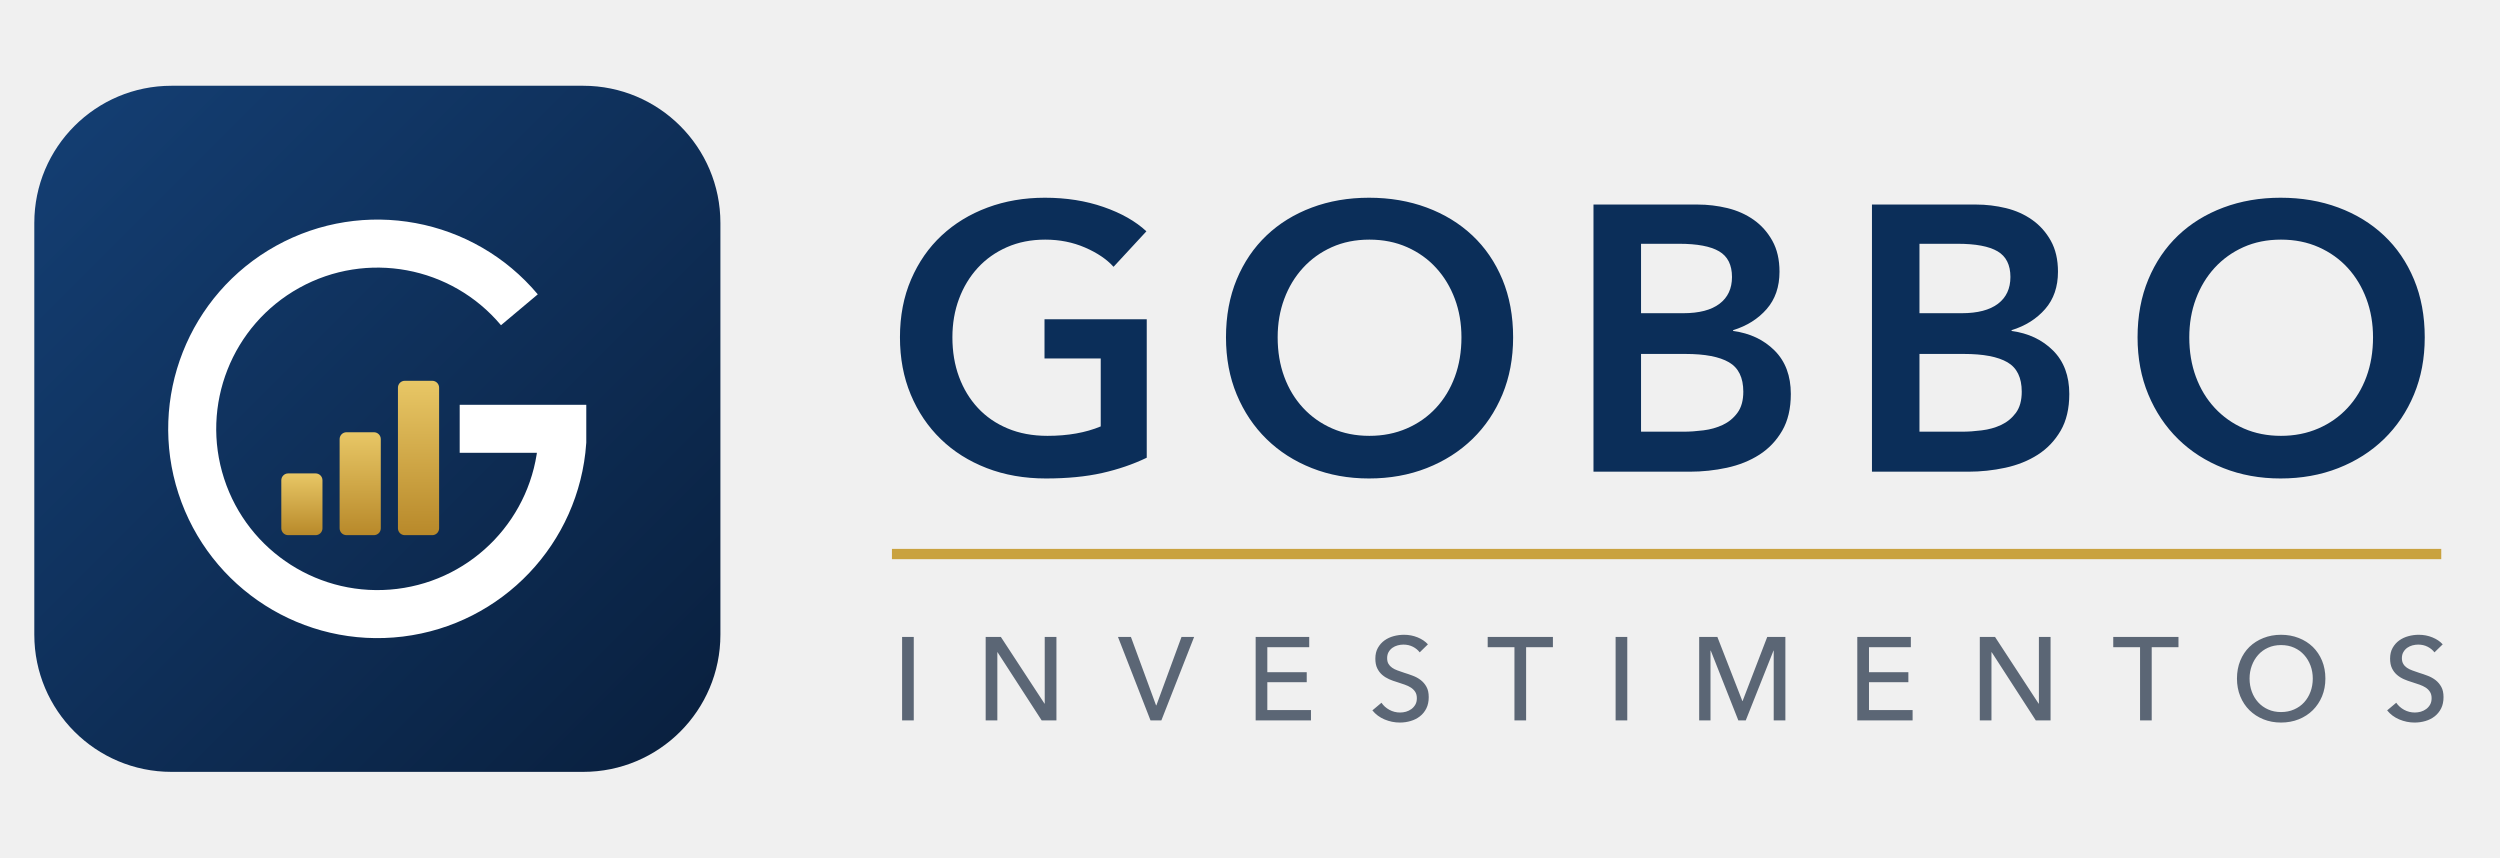
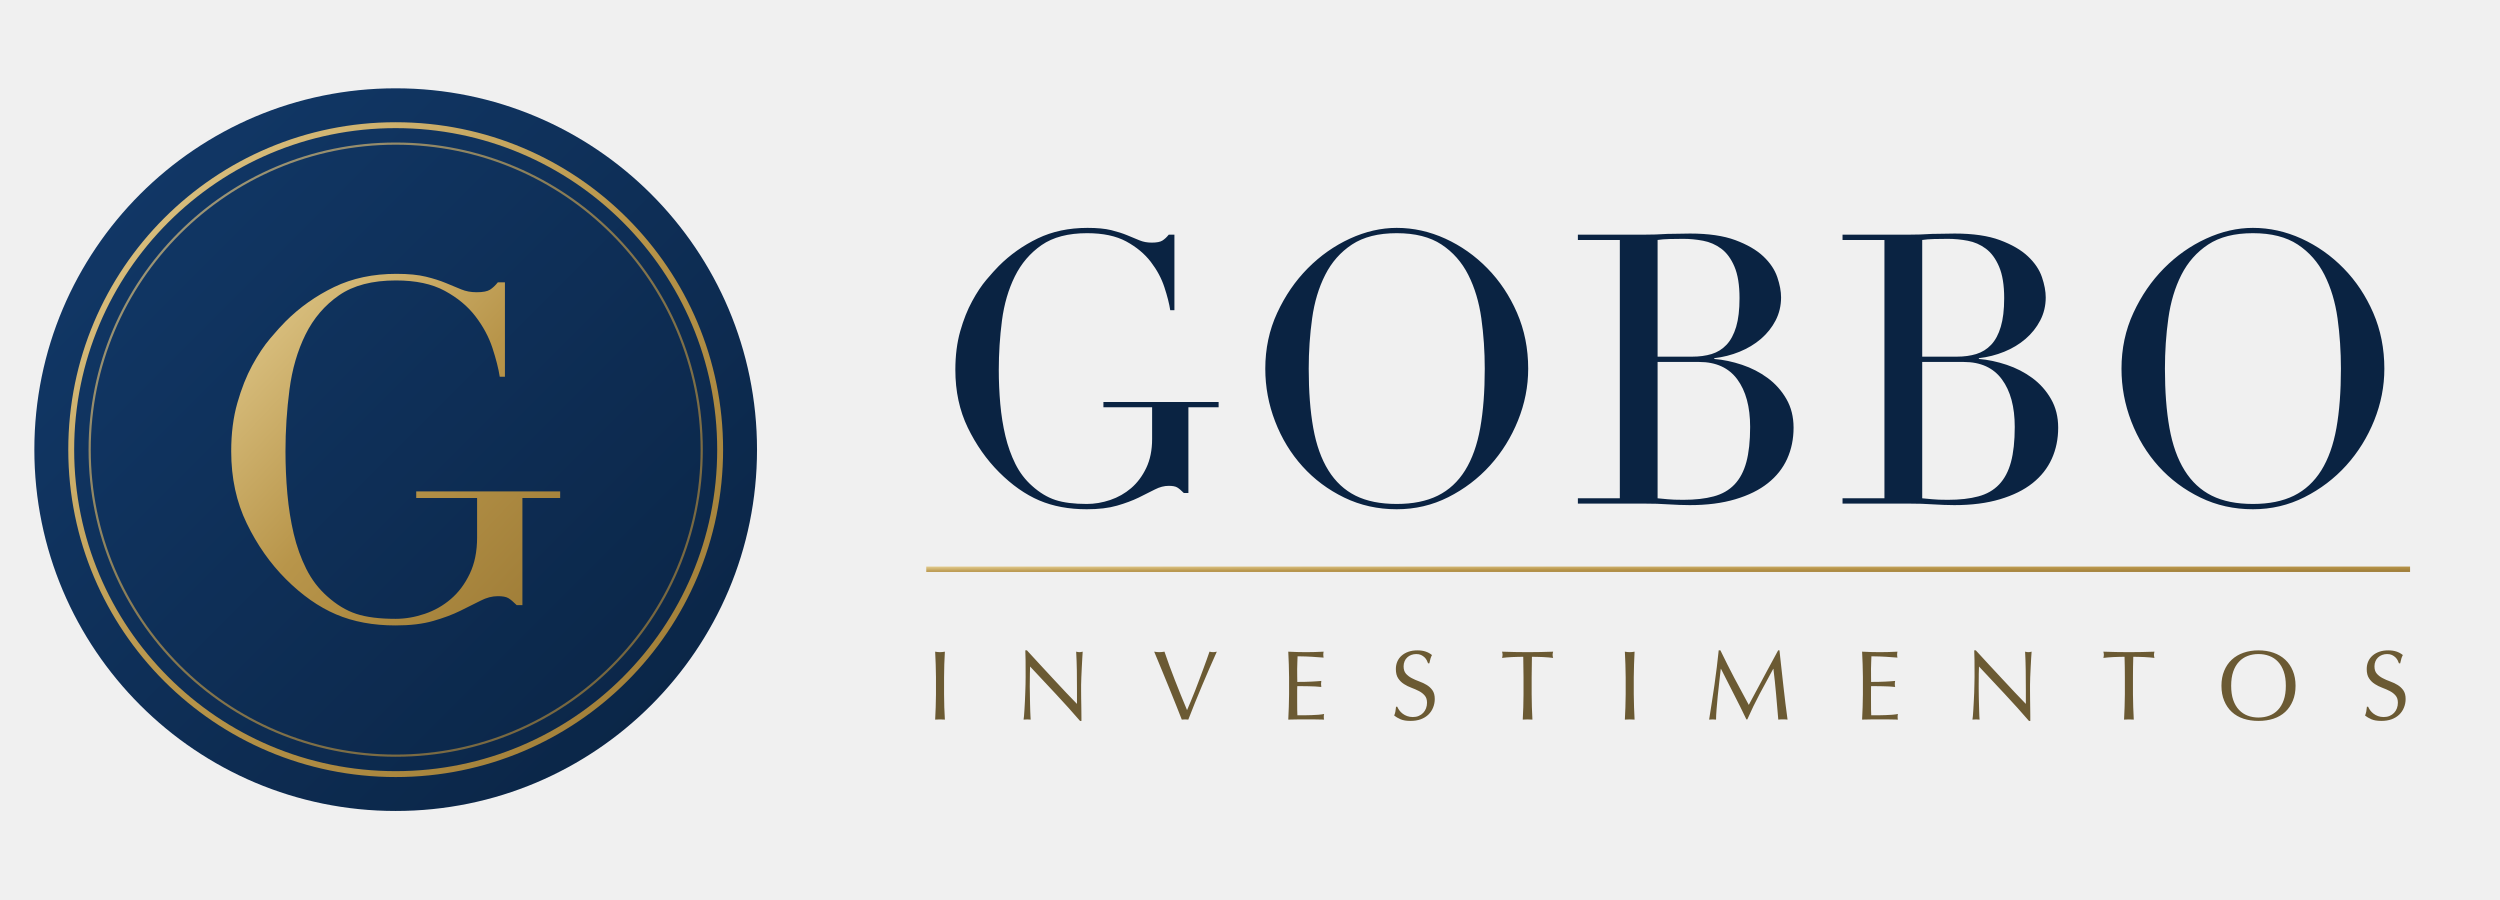
- <svg xmlns="http://www.w3.org/2000/svg" viewBox="0 0 583 200">
+ <svg xmlns="http://www.w3.org/2000/svg" viewBox="0 0 556 200">
  <defs>
-     <linearGradient id="bg" x1="0" y1="0" x2="1" y2="1">
-       <stop offset="0" stop-color="#143f74" />
-       <stop offset="1" stop-color="#091f3d" />
+     <linearGradient id="nv" x1="0" y1="0" x2="1" y2="1">
+       <stop offset="0" stop-color="#123a6b" />
+       <stop offset="1" stop-color="#0a2342" />
    </linearGradient>
-     <linearGradient id="au" x1="0" y1="1" x2="0" y2="0">
-       <stop offset="0" stop-color="#b8892a" />
-       <stop offset="1" stop-color="#e8c766" />
+     <linearGradient id="au" x1="0" y1="0" x2="1" y2="1">
+       <stop offset="0" stop-color="#e3cc8f" />
+       <stop offset=".5" stop-color="#b8954a" />
+       <stop offset="1" stop-color="#9c7a35" />
    </linearGradient>
  </defs>
-   <g transform="translate(8 20) scale(.8)">
-     <rect width="200" height="200" rx="40" fill="url(#bg)" />
-     <path d="M141.4 65.3 A54 54 0 1 0 153.9 103.8 L153.9 100 L124 100" fill="none" stroke="#fff" stroke-width="14" stroke-linejoin="miter" />
-     <rect x="72" y="113" width="12" height="18" rx="2" fill="url(#au)" />
-     <rect x="89" y="101" width="12" height="30" rx="2" fill="url(#au)" />
-     <rect x="106" y="86" width="12" height="45" rx="2" fill="url(#au)" />
+   <g transform="translate(6 18) scale(.82)">
+     <circle cx="100" cy="100" r="98" fill="url(#nv)" />
+     <circle cx="100" cy="100" r="88" fill="none" stroke="url(#au)" stroke-width="1.6" />
+     <circle cx="100" cy="100" r="83" fill="none" stroke="url(#au)" stroke-width=".6" opacity=".7" />
+     <path d="M144.61 113.12L134.37 113.12L134.37 142.18L132.83 142.18Q131.42 140.77 130.53 140.26Q129.63 139.74 127.71 139.74Q125.41 139.74 123.04 140.96Q120.67 142.18 117.53 143.71Q114.40 145.25 110.18 146.46Q105.95 147.68 99.94 147.68Q90.85 147.68 83.81 144.67Q76.77 141.66 70.24 135.14Q63.84 128.74 59.62 120.03Q55.39 111.33 55.39 100.45Q55.39 93.15 57.06 87.33Q58.72 81.50 61.09 77.15Q63.46 72.80 65.95 69.86Q68.45 66.91 70.11 65.25Q75.87 59.49 83.30 55.90Q90.72 52.32 100.19 52.32Q105.06 52.32 108.19 53.09Q111.33 53.86 113.63 54.82Q115.94 55.78 117.79 56.54Q119.65 57.31 121.95 57.31Q124.51 57.31 125.60 56.61Q126.69 55.90 127.71 54.62L129.63 54.62L129.63 80.22L128.22 80.22Q127.71 76.90 126.24 72.42Q124.77 67.94 121.63 63.84Q118.50 59.74 113.31 56.93Q108.13 54.11 100.06 54.11Q90.46 54.11 84.64 58.14Q78.81 62.18 75.55 68.77Q72.29 75.36 71.20 83.68Q70.11 92.00 70.11 100.45Q70.11 106.21 70.62 111.97Q71.14 117.73 72.35 122.85Q73.57 127.97 75.74 132.32Q77.92 136.67 81.38 139.74Q85.22 143.20 89.31 144.54Q93.41 145.89 99.94 145.89Q103.90 145.89 107.87 144.54Q111.84 143.20 114.97 140.51Q118.11 137.82 120.09 133.66Q122.08 129.50 122.08 123.87L122.08 113.12L105.57 113.12L105.57 111.33L144.61 111.33Z" fill="url(#au)" />
  </g>
-   <path d="M267.42 106.74Q262.67 109.03 257.00 110.31Q251.32 111.58 243.93 111.58Q236.36 111.58 230.11 109.16Q223.86 106.74 219.38 102.39Q214.89 98.03 212.38 92.00Q209.87 85.98 209.87 78.67Q209.87 71.19 212.47 65.16Q215.06 59.14 219.60 54.91Q224.13 50.69 230.29 48.40Q236.45 46.11 243.66 46.11Q251.14 46.11 257.35 48.27Q263.55 50.42 267.34 53.94L259.68 62.22Q257.30 59.58 253.04 57.73Q248.77 55.88 243.75 55.88Q238.82 55.88 234.82 57.64Q230.82 59.40 228.00 62.48Q225.18 65.56 223.64 69.70Q222.10 73.83 222.10 78.67Q222.10 83.69 223.64 87.87Q225.18 92.05 228.04 95.13Q230.90 98.21 235.00 99.92Q239.09 101.64 244.28 101.64Q251.41 101.64 256.69 99.44L256.69 83.60L243.58 83.60L243.58 74.45L267.42 74.45ZM285.90 78.67Q285.90 71.19 288.40 65.16Q290.91 59.14 295.36 54.91Q299.80 50.69 305.92 48.40Q312.03 46.11 319.25 46.11Q326.55 46.11 332.71 48.40Q338.87 50.69 343.36 54.91Q347.85 59.14 350.36 65.16Q352.86 71.19 352.86 78.67Q352.86 85.98 350.36 92.00Q347.85 98.03 343.36 102.39Q338.87 106.74 332.71 109.16Q326.55 111.58 319.25 111.58Q312.03 111.58 305.92 109.16Q299.80 106.74 295.36 102.39Q290.91 98.03 288.40 92.00Q285.90 85.98 285.90 78.67ZM297.95 78.67Q297.95 83.69 299.49 87.87Q301.03 92.05 303.89 95.13Q306.75 98.21 310.67 99.92Q314.58 101.64 319.34 101.64Q324.09 101.64 328.05 99.92Q332.01 98.21 334.87 95.13Q337.73 92.05 339.27 87.87Q340.81 83.69 340.81 78.67Q340.81 73.83 339.27 69.70Q337.73 65.56 334.91 62.48Q332.10 59.40 328.14 57.64Q324.18 55.88 319.34 55.88Q314.50 55.88 310.58 57.64Q306.66 59.40 303.85 62.48Q301.03 65.56 299.49 69.70Q297.95 73.83 297.95 78.67ZM371.60 47.70L395.89 47.70Q399.41 47.70 402.84 48.53Q406.27 49.37 408.96 51.26Q411.64 53.15 413.31 56.14Q414.98 59.14 414.98 63.36Q414.98 68.64 411.99 72.07Q409.00 75.50 404.16 77.00L404.16 77.18Q410.06 77.97 413.84 81.75Q417.62 85.54 417.62 91.87Q417.62 96.98 415.60 100.45Q413.58 103.93 410.28 106.04Q406.98 108.15 402.71 109.08Q398.44 110.00 394.04 110.00L371.60 110.00ZM382.69 73.04L392.54 73.04Q398.09 73.04 400.99 70.84Q403.90 68.64 403.90 64.59Q403.90 60.37 400.90 58.61Q397.91 56.85 391.58 56.85L382.69 56.85ZM382.69 100.67L392.63 100.67Q394.74 100.67 397.21 100.36Q399.67 100.06 401.74 99.09Q403.81 98.12 405.17 96.27Q406.54 94.42 406.54 91.34Q406.54 86.42 403.19 84.48Q399.85 82.54 393.07 82.54L382.69 82.54ZM436.54 47.70L460.82 47.70Q464.34 47.70 467.78 48.53Q471.21 49.37 473.89 51.26Q476.58 53.15 478.25 56.14Q479.92 59.14 479.92 63.36Q479.92 68.64 476.93 72.07Q473.94 75.50 469.10 77.00L469.10 77.18Q474.99 77.97 478.78 81.75Q482.56 85.54 482.56 91.87Q482.56 96.98 480.54 100.45Q478.51 103.93 475.21 106.04Q471.91 108.15 467.64 109.08Q463.38 110.00 458.98 110.00L436.54 110.00ZM447.62 73.04L457.48 73.04Q463.02 73.04 465.93 70.84Q468.83 68.64 468.83 64.59Q468.83 60.37 465.84 58.61Q462.85 56.85 456.51 56.85L447.62 56.85ZM447.62 100.67L457.57 100.67Q459.68 100.67 462.14 100.36Q464.61 100.06 466.68 99.09Q468.74 98.12 470.11 96.27Q471.47 94.42 471.47 91.34Q471.47 86.42 468.13 84.48Q464.78 82.54 458.01 82.54L447.62 82.54ZM498.48 78.67Q498.48 71.19 500.99 65.16Q503.50 59.14 507.94 54.91Q512.38 50.69 518.50 48.40Q524.62 46.11 531.83 46.11Q539.14 46.11 545.30 48.40Q551.46 50.69 555.94 54.91Q560.43 59.14 562.94 65.16Q565.45 71.19 565.45 78.67Q565.45 85.98 562.94 92.00Q560.43 98.03 555.94 102.39Q551.46 106.74 545.30 109.16Q539.14 111.58 531.83 111.58Q524.62 111.58 518.50 109.16Q512.38 106.74 507.94 102.39Q503.50 98.03 500.99 92.00Q498.48 85.98 498.48 78.67ZM510.54 78.67Q510.54 83.69 512.08 87.87Q513.62 92.05 516.48 95.13Q519.34 98.21 523.25 99.92Q527.17 101.64 531.92 101.64Q536.67 101.64 540.63 99.92Q544.59 98.21 547.45 95.13Q550.31 92.05 551.85 87.87Q553.39 83.69 553.39 78.67Q553.39 73.83 551.85 69.70Q550.31 65.56 547.50 62.48Q544.68 59.40 540.72 57.64Q536.76 55.88 531.92 55.88Q527.08 55.88 523.16 57.64Q519.25 59.40 516.43 62.48Q513.62 65.56 512.08 69.70Q510.54 73.83 510.54 78.67Z" fill="#0b2e59" />
-   <rect x="208" y="128" width="361.3" height="2.4" fill="#c9a23f" />
-   <path d="M213.09 168.00L210.37 168.00L210.37 148.53L213.09 148.53ZM243.58 164.09L243.63 164.09L243.63 148.53L246.36 148.53L246.36 168.00L242.92 168.00L232.63 152.10L232.58 152.10L232.58 168.00L229.86 168.00L229.86 148.53L233.40 148.53ZM269.59 164.48L269.67 164.48L275.53 148.53L278.47 148.53L270.83 168.00L268.30 168.00L260.71 148.53L263.73 148.53ZM295.54 165.58L305.72 165.58L305.72 168.00L292.82 168.00L292.82 148.53L305.31 148.53L305.31 150.92L295.54 150.92L295.54 156.75L304.73 156.75L304.73 159.09L295.54 159.09ZM331.07 152.13Q330.49 151.34 329.50 150.83Q328.51 150.32 327.27 150.32Q326.61 150.32 325.94 150.50Q325.26 150.68 324.71 151.07Q324.16 151.47 323.82 152.06Q323.48 152.66 323.48 153.48Q323.48 154.28 323.79 154.81Q324.11 155.35 324.65 155.72Q325.18 156.09 325.91 156.35Q326.64 156.62 327.46 156.89Q328.45 157.19 329.47 157.58Q330.49 157.96 331.31 158.59Q332.14 159.23 332.66 160.18Q333.18 161.12 333.18 162.58Q333.18 164.09 332.62 165.21Q332.06 166.32 331.12 167.05Q330.19 167.78 328.96 168.14Q327.74 168.50 326.45 168.50Q324.60 168.50 322.89 167.78Q321.17 167.06 320.04 165.66L322.16 163.88Q322.84 164.89 324.00 165.53Q325.15 166.16 326.50 166.16Q327.19 166.16 327.88 165.97Q328.56 165.77 329.13 165.36Q329.69 164.95 330.05 164.33Q330.41 163.71 330.41 162.83Q330.41 161.95 330.04 161.36Q329.66 160.77 329.03 160.35Q328.40 159.94 327.56 159.65Q326.72 159.37 325.79 159.06Q324.85 158.79 323.94 158.39Q323.04 157.99 322.32 157.37Q321.61 156.75 321.17 155.84Q320.73 154.94 320.73 153.59Q320.73 152.13 321.32 151.09Q321.91 150.04 322.86 149.35Q323.81 148.67 325.00 148.35Q326.20 148.03 327.41 148.03Q329.11 148.03 330.60 148.64Q332.08 149.25 332.99 150.26ZM355.89 168.00L353.17 168.00L353.17 150.92L346.93 150.92L346.93 148.53L362.14 148.53L362.14 150.92L355.89 150.92ZM379.48 168.00L376.76 168.00L376.76 148.53L379.48 148.53ZM406.32 163.49L406.37 163.49L412.12 148.53L416.35 148.53L416.35 168.00L413.63 168.00L413.63 151.72L413.58 151.72L407.11 168.00L405.38 168.00L398.95 151.72L398.89 151.72L398.89 168.00L396.25 168.00L396.25 148.53L400.49 148.53ZM435.85 165.58L446.02 165.58L446.02 168.00L433.12 168.00L433.12 148.53L445.61 148.53L445.61 150.92L435.85 150.92L435.85 156.75L445.03 156.75L445.03 159.09L435.85 159.09ZM475.41 164.09L475.47 164.09L475.47 148.53L478.19 148.53L478.19 168.00L474.75 168.00L464.47 152.10L464.41 152.10L464.41 168.00L461.69 168.00L461.69 148.53L465.24 148.53ZM501.78 168.00L499.06 168.00L499.06 150.92L492.81 150.92L492.81 148.53L508.02 148.53L508.02 150.92L501.78 150.92ZM542.28 158.24Q542.28 160.49 541.50 162.38Q540.71 164.26 539.34 165.62Q537.96 166.98 536.07 167.74Q534.17 168.50 531.94 168.50Q529.71 168.50 527.83 167.74Q525.95 166.98 524.57 165.62Q523.20 164.26 522.43 162.38Q521.66 160.49 521.66 158.24Q521.66 155.96 522.43 154.07Q523.20 152.19 524.57 150.85Q525.95 149.52 527.83 148.78Q529.71 148.03 531.94 148.03Q534.17 148.03 536.07 148.78Q537.96 149.52 539.34 150.85Q540.71 152.19 541.50 154.07Q542.28 155.96 542.28 158.24ZM539.34 158.24Q539.34 156.64 538.82 155.23Q538.29 153.81 537.33 152.74Q536.37 151.66 535.01 151.05Q533.65 150.43 531.94 150.43Q530.26 150.43 528.90 151.05Q527.54 151.66 526.59 152.74Q525.64 153.81 525.12 155.23Q524.60 156.64 524.60 158.24Q524.60 159.86 525.12 161.29Q525.64 162.72 526.61 163.78Q527.57 164.84 528.92 165.44Q530.26 166.05 531.94 166.05Q533.62 166.05 534.99 165.44Q536.37 164.84 537.33 163.78Q538.29 162.72 538.82 161.29Q539.34 159.86 539.34 158.24ZM567.71 152.13Q567.13 151.34 566.14 150.83Q565.15 150.32 563.92 150.32Q563.26 150.32 562.58 150.50Q561.91 150.68 561.36 151.07Q560.81 151.47 560.47 152.06Q560.12 152.66 560.12 153.48Q560.12 154.28 560.44 154.81Q560.75 155.35 561.29 155.72Q561.83 156.09 562.56 156.35Q563.28 156.62 564.11 156.89Q565.10 157.19 566.12 157.58Q567.13 157.96 567.96 158.59Q568.78 159.23 569.31 160.18Q569.83 161.12 569.83 162.58Q569.83 164.09 569.27 165.21Q568.70 166.32 567.77 167.05Q566.83 167.78 565.61 168.14Q564.38 168.50 563.09 168.50Q561.25 168.50 559.53 167.78Q557.81 167.06 556.68 165.66L558.80 163.88Q559.49 164.89 560.64 165.53Q561.80 166.16 563.15 166.16Q563.83 166.16 564.52 165.97Q565.21 165.77 565.77 165.36Q566.34 164.95 566.69 164.33Q567.05 163.71 567.05 162.83Q567.05 161.95 566.68 161.36Q566.31 160.77 565.68 160.35Q565.04 159.94 564.21 159.65Q563.37 159.37 562.43 159.06Q561.50 158.79 560.59 158.39Q559.68 157.99 558.97 157.37Q558.25 156.75 557.81 155.84Q557.37 154.94 557.37 153.59Q557.37 152.13 557.96 151.09Q558.55 150.04 559.50 149.35Q560.45 148.67 561.65 148.35Q562.84 148.03 564.05 148.03Q565.76 148.03 567.24 148.64Q568.73 149.25 569.64 150.26Z" fill="#5b6675" />
+   <path d="M271.02 90.58L264.30 90.58L264.30 109.65L263.29 109.65Q262.36 108.72 261.78 108.39Q261.19 108.05 259.93 108.05Q258.42 108.05 256.86 108.85Q255.31 109.65 253.25 110.66Q251.19 111.66 248.42 112.46Q245.65 113.26 241.70 113.26Q235.74 113.26 231.12 111.29Q226.50 109.31 222.21 105.03Q218.01 100.83 215.24 95.12Q212.47 89.40 212.47 82.26Q212.47 77.48 213.56 73.65Q214.65 69.83 216.21 66.98Q217.76 64.12 219.40 62.19Q221.04 60.26 222.13 59.16Q225.91 55.38 230.78 53.03Q235.65 50.68 241.87 50.68Q245.06 50.68 247.12 51.18Q249.18 51.69 250.69 52.32Q252.20 52.95 253.42 53.45Q254.64 53.96 256.15 53.96Q257.83 53.96 258.54 53.49Q259.26 53.03 259.93 52.19L261.19 52.19L261.19 68.99L260.26 68.99Q259.93 66.81 258.96 63.87Q258.00 60.93 255.94 58.24Q253.88 55.55 250.48 53.70Q247.08 51.86 241.78 51.86Q235.48 51.86 231.66 54.50Q227.84 57.15 225.70 61.47Q223.56 65.80 222.84 71.26Q222.13 76.72 222.13 82.26Q222.13 86.04 222.46 89.82Q222.80 93.60 223.60 96.96Q224.40 100.32 225.82 103.18Q227.25 106.04 229.52 108.05Q232.04 110.32 234.73 111.20Q237.42 112.08 241.70 112.08Q244.30 112.08 246.91 111.20Q249.51 110.32 251.57 108.56Q253.63 106.79 254.93 104.06Q256.23 101.33 256.23 97.64L256.23 90.58L245.40 90.58L245.40 89.40L271.02 89.40ZM291.06 82.01Q291.06 89.57 292.07 95.20Q293.08 100.83 295.43 104.61Q297.78 108.39 301.48 110.24Q305.17 112.08 310.63 112.08Q316.01 112.08 319.75 110.24Q323.49 108.39 325.84 104.61Q328.19 100.83 329.20 95.20Q330.21 89.57 330.21 82.01Q330.21 76.22 329.45 70.80Q328.69 65.38 326.55 61.14Q324.41 56.90 320.59 54.38Q316.77 51.86 310.63 51.86Q304.50 51.86 300.68 54.38Q296.86 56.90 294.72 61.14Q292.57 65.38 291.82 70.80Q291.06 76.22 291.06 82.01ZM281.40 82.01Q281.40 75.29 284.05 69.58Q286.69 63.87 290.85 59.67Q295.01 55.47 300.22 53.07Q305.43 50.68 310.63 50.68Q316.18 50.68 321.43 53.07Q326.68 55.47 330.79 59.67Q334.91 63.87 337.39 69.58Q339.87 75.29 339.87 82.01Q339.87 87.89 337.60 93.52Q335.33 99.15 331.38 103.52Q327.43 107.88 322.10 110.57Q316.77 113.26 310.63 113.26Q304.33 113.26 298.96 110.66Q293.58 108.05 289.68 103.73Q285.77 99.40 283.59 93.73Q281.40 88.06 281.40 82.01ZM368.65 79.32L376.37 79.32Q378.73 79.32 380.66 78.74Q382.59 78.15 383.98 76.68Q385.36 75.21 386.12 72.69Q386.87 70.17 386.87 66.30Q386.87 61.94 385.74 59.29Q384.61 56.64 382.80 55.30Q380.99 53.96 378.77 53.54Q376.54 53.12 374.36 53.12Q372.85 53.12 371.29 53.16Q369.74 53.20 368.65 53.37ZM368.65 110.82Q369.65 110.91 370.87 111.03Q372.09 111.16 374.36 111.16Q378.31 111.16 381.12 110.40Q383.93 109.65 385.74 107.76Q387.55 105.87 388.39 102.76Q389.23 99.65 389.23 94.95Q389.23 88.23 386.37 84.36Q383.51 80.50 377.89 80.50L368.65 80.50ZM350.92 110.82L360.25 110.82L360.25 53.37L350.92 53.37L350.92 52.19L365.62 52.19Q366.88 52.19 368.18 52.15Q369.49 52.11 370.83 52.02Q372.17 52.02 373.43 51.98Q374.69 51.94 375.87 51.94Q382.00 51.94 385.95 53.41Q389.90 54.88 392.17 57.02Q394.43 59.16 395.27 61.64Q396.11 64.12 396.11 66.14Q396.11 68.91 394.90 71.26Q393.68 73.61 391.62 75.38Q389.56 77.14 386.87 78.23Q384.19 79.32 381.25 79.66L381.25 79.83Q384.27 80.08 387.42 81.13Q390.57 82.18 393.13 84.07Q395.69 85.96 397.29 88.73Q398.89 91.50 398.89 95.12Q398.89 98.90 397.46 102.05Q396.03 105.20 393.17 107.46Q390.32 109.73 385.95 111.03Q381.58 112.34 375.79 112.34Q374.61 112.34 373.48 112.29Q372.34 112.25 371.08 112.17Q369.82 112.08 368.48 112.04Q367.13 112.00 365.62 112.00L350.92 112.00ZM427.50 79.32L435.23 79.32Q437.58 79.32 439.51 78.74Q441.44 78.15 442.83 76.68Q444.22 75.21 444.97 72.69Q445.73 70.17 445.73 66.30Q445.73 61.94 444.59 59.29Q443.46 56.64 441.65 55.30Q439.85 53.96 437.62 53.54Q435.40 53.12 433.21 53.12Q431.70 53.12 430.15 53.16Q428.59 53.20 427.50 53.37ZM427.50 110.82Q428.51 110.91 429.73 111.03Q430.94 111.16 433.21 111.16Q437.16 111.16 439.97 110.40Q442.79 109.65 444.59 107.76Q446.40 105.87 447.24 102.76Q448.08 99.65 448.08 94.95Q448.08 88.23 445.22 84.36Q442.37 80.50 436.74 80.50L427.50 80.50ZM409.78 110.82L419.10 110.82L419.10 53.37L409.78 53.37L409.78 52.19L424.48 52.19Q425.74 52.19 427.04 52.15Q428.34 52.11 429.68 52.02Q431.03 52.02 432.29 51.98Q433.55 51.94 434.72 51.94Q440.86 51.94 444.80 53.41Q448.75 54.88 451.02 57.02Q453.29 59.16 454.13 61.64Q454.97 64.12 454.97 66.14Q454.97 68.91 453.75 71.26Q452.53 73.61 450.47 75.38Q448.42 77.14 445.73 78.23Q443.04 79.32 440.10 79.66L440.10 79.83Q443.12 80.08 446.27 81.13Q449.42 82.18 451.99 84.07Q454.55 85.96 456.14 88.73Q457.74 91.50 457.74 95.12Q457.74 98.90 456.31 102.05Q454.88 105.20 452.03 107.46Q449.17 109.73 444.80 111.03Q440.44 112.34 434.64 112.34Q433.46 112.34 432.33 112.29Q431.20 112.25 429.94 112.17Q428.68 112.08 427.33 112.04Q425.99 112.00 424.48 112.00L409.78 112.00ZM481.48 82.01Q481.48 89.57 482.49 95.20Q483.50 100.83 485.85 104.61Q488.20 108.39 491.90 110.24Q495.59 112.08 501.05 112.08Q506.43 112.08 510.17 110.24Q513.90 108.39 516.26 104.61Q518.61 100.83 519.62 95.20Q520.62 89.57 520.62 82.01Q520.62 76.22 519.87 70.80Q519.11 65.38 516.97 61.14Q514.83 56.90 511.01 54.38Q507.18 51.86 501.05 51.86Q494.92 51.86 491.10 54.38Q487.28 56.90 485.13 61.14Q482.99 65.38 482.24 70.80Q481.48 76.22 481.48 82.01ZM471.82 82.01Q471.82 75.29 474.47 69.58Q477.11 63.87 481.27 59.67Q485.43 55.47 490.64 53.07Q495.84 50.68 501.05 50.68Q506.60 50.68 511.85 53.07Q517.10 55.47 521.21 59.67Q525.33 63.87 527.81 69.58Q530.28 75.29 530.28 82.01Q530.28 87.89 528.02 93.52Q525.75 99.15 521.80 103.52Q517.85 107.88 512.52 110.57Q507.18 113.26 501.05 113.26Q494.75 113.26 489.38 110.66Q484.00 108.05 480.09 103.73Q476.19 99.40 474.00 93.73Q471.82 88.06 471.82 82.01Z" fill="#0a2342" />
+   <rect x="206" y="126.0" width="330" height="1.2" fill="url(#au)" />
+   <path d="M208.16 150.63Q208.16 149.18 208.10 147.78Q208.05 146.38 207.98 144.93Q208.27 144.97 208.53 145.01Q208.79 145.04 209.06 145.04Q209.32 145.04 209.59 145.01Q209.85 144.97 210.14 144.93Q210.07 146.38 210.01 147.78Q209.96 149.18 209.96 150.63L209.96 154.41Q209.96 155.86 210.01 157.27Q210.07 158.68 210.14 160.04Q209.63 160.00 209.06 160.00Q208.49 160.00 207.98 160.04Q208.05 158.68 208.10 157.27Q208.16 155.86 208.16 154.41L208.16 150.63ZM240.20 160.33Q237.67 157.40 234.81 154.34Q231.95 151.27 229.09 148.23Q229.07 148.85 229.05 149.88Q229.02 150.91 229.02 152.70Q229.02 153.16 229.04 153.84Q229.05 154.52 229.06 155.27Q229.07 156.02 229.09 156.79Q229.11 157.56 229.13 158.22Q229.16 158.88 229.18 159.37Q229.20 159.87 229.22 160.04Q228.87 160.00 228.45 160.00Q228.01 160.00 227.64 160.04Q227.68 159.82 227.74 159.23Q227.79 158.64 227.84 157.81Q227.88 156.99 227.94 156.02Q227.99 155.05 228.02 154.08Q228.06 153.11 228.08 152.19Q228.10 151.27 228.10 150.54Q228.10 148.43 228.09 146.91Q228.08 145.39 228.03 144.64L228.39 144.64Q229.73 146.10 231.26 147.76Q232.79 149.42 234.29 151.03Q235.80 152.65 237.15 154.09Q238.51 155.53 239.52 156.55L239.52 153.55Q239.52 151.24 239.49 149.06Q239.45 146.87 239.34 144.93Q239.78 145.04 240.09 145.04Q240.35 145.04 240.79 144.93Q240.75 145.41 240.70 146.38Q240.64 147.35 240.59 148.45Q240.53 149.55 240.49 150.61Q240.44 151.66 240.44 152.30Q240.44 152.85 240.44 153.62Q240.44 154.37 240.45 155.18Q240.46 156.00 240.48 156.82Q240.49 157.65 240.50 158.36Q240.51 159.08 240.51 159.60Q240.51 160.09 240.51 160.33L240.20 160.33ZM262.83 160.04Q262.32 158.75 261.60 156.92Q260.87 155.09 260.05 153.07Q259.22 151.05 258.35 148.93Q257.48 146.82 256.69 144.93Q257.00 144.97 257.29 145.01Q257.57 145.04 257.83 145.04Q258.10 145.04 258.38 145.01Q258.67 144.97 258.98 144.93Q259.46 146.38 260.05 147.98Q260.63 149.57 261.28 151.22Q261.93 152.87 262.61 154.57Q263.29 156.26 264.00 157.93Q264.39 157.03 264.85 155.92Q265.31 154.81 265.79 153.61Q266.26 152.41 266.72 151.17Q267.19 149.92 267.61 148.78Q268.04 147.64 268.39 146.65Q268.75 145.66 268.99 144.93Q269.47 145.04 269.80 145.04Q270.13 145.04 270.62 144.93Q268.90 148.76 267.32 152.52Q265.73 156.28 264.28 160.04Q263.93 160.00 263.56 160.00Q263.12 160.00 262.83 160.04ZM286.69 150.61Q286.69 149.15 286.63 147.75Q286.58 146.34 286.51 144.93Q287.50 144.97 288.48 145.01Q289.46 145.04 290.45 145.04Q291.44 145.04 292.41 145.01Q293.38 144.97 294.37 144.93Q294.30 145.26 294.30 145.59Q294.30 145.92 294.37 146.25Q293.66 146.21 293.08 146.16Q292.50 146.12 291.85 146.07Q291.20 146.03 290.43 146.00Q289.66 145.96 288.58 145.96Q288.56 146.67 288.53 147.31Q288.49 147.94 288.49 148.76Q288.49 149.62 288.50 150.43Q288.52 151.24 288.52 151.66Q289.48 151.66 290.25 151.64Q291.02 151.62 291.66 151.59Q292.30 151.55 292.84 151.52Q293.38 151.49 293.86 151.44Q293.80 151.77 293.80 152.12Q293.80 152.45 293.86 152.78Q293.29 152.72 292.53 152.67Q291.77 152.63 291.01 152.62Q290.25 152.61 289.58 152.60Q288.91 152.59 288.52 152.59Q288.52 152.78 288.50 153.01Q288.49 153.25 288.49 153.60L288.49 154.46L288.49 155.78Q288.49 157.03 288.50 157.84Q288.52 158.66 288.54 159.08Q289.26 159.08 290.08 159.08Q290.91 159.08 291.72 159.04Q292.52 159.01 293.23 158.96Q293.95 158.90 294.48 158.79Q294.43 158.94 294.42 159.13Q294.41 159.32 294.41 159.47Q294.41 159.82 294.48 160.04Q293.49 160.00 292.51 160.00Q291.53 160.00 290.52 160.00Q289.51 160.00 288.52 160.00Q287.53 160.00 286.51 160.04Q286.58 158.64 286.63 157.24Q286.69 155.84 286.69 154.39L286.69 150.61ZM310.75 157.18Q310.92 157.58 311.22 157.99Q311.52 158.39 311.95 158.72Q312.38 159.05 312.95 159.26Q313.52 159.47 314.22 159.47Q314.95 159.47 315.53 159.22Q316.12 158.97 316.52 158.54Q316.93 158.11 317.15 157.53Q317.37 156.94 317.37 156.28Q317.37 155.27 316.85 154.68Q316.34 154.08 315.57 153.69Q314.80 153.29 313.91 152.96Q313.01 152.63 312.24 152.13Q311.47 151.64 310.96 150.87Q310.44 150.10 310.44 148.80Q310.44 147.88 310.77 147.12Q311.10 146.36 311.73 145.81Q312.35 145.26 313.23 144.95Q314.11 144.64 315.21 144.64Q316.27 144.64 317.04 144.90Q317.81 145.15 318.47 145.68Q318.27 146.05 318.14 146.47Q318.01 146.89 317.88 147.53L317.61 147.53Q317.50 147.22 317.31 146.85Q317.13 146.49 316.81 146.18Q316.49 145.88 316.05 145.67Q315.61 145.46 314.99 145.46Q314.38 145.46 313.86 145.66Q313.34 145.85 312.96 146.22Q312.57 146.58 312.37 147.09Q312.16 147.59 312.16 148.19Q312.16 149.22 312.67 149.81Q313.19 150.41 313.96 150.81Q314.73 151.22 315.62 151.54Q316.51 151.86 317.28 152.32Q318.05 152.78 318.57 153.51Q319.09 154.24 319.09 155.45Q319.09 156.46 318.72 157.36Q318.36 158.26 317.67 158.93Q316.97 159.60 315.97 159.97Q314.97 160.33 313.70 160.33Q312.33 160.33 311.49 159.97Q310.64 159.60 310.07 159.14Q310.26 158.64 310.34 158.23Q310.42 157.82 310.48 157.18L310.75 157.18ZM338.83 150.63Q338.83 148.34 338.77 146.07Q338.19 146.07 337.57 146.09Q336.94 146.10 336.31 146.13Q335.69 146.16 335.10 146.21Q334.52 146.25 334.06 146.32Q334.17 145.92 334.17 145.61Q334.17 145.37 334.06 144.93Q335.51 144.97 336.90 145.01Q338.28 145.04 339.73 145.04Q341.19 145.04 342.57 145.01Q343.96 144.97 345.41 144.93Q345.30 145.37 345.30 145.63Q345.30 145.92 345.41 146.32Q344.95 146.25 344.37 146.21Q343.78 146.16 343.16 146.13Q342.53 146.10 341.90 146.09Q341.27 146.07 340.70 146.07Q340.64 148.34 340.64 150.63L340.64 154.41Q340.64 155.86 340.69 157.27Q340.75 158.68 340.81 160.04Q340.31 160.00 339.73 160.00Q339.16 160.00 338.66 160.04Q338.72 158.68 338.78 157.27Q338.83 155.86 338.83 154.41L338.83 150.63ZM361.55 150.63Q361.55 149.18 361.49 147.78Q361.44 146.38 361.37 144.93Q361.66 144.97 361.92 145.01Q362.19 145.04 362.45 145.04Q362.72 145.04 362.98 145.01Q363.24 144.97 363.53 144.93Q363.46 146.38 363.41 147.78Q363.35 149.18 363.35 150.63L363.35 154.41Q363.35 155.86 363.41 157.27Q363.46 158.68 363.53 160.04Q363.02 160.00 362.45 160.00Q361.88 160.00 361.37 160.04Q361.44 158.68 361.49 157.27Q361.55 155.86 361.55 154.41L361.55 150.63ZM382.62 144.64Q384.13 147.77 385.68 150.72Q387.24 153.66 388.93 156.77Q389.15 156.35 389.57 155.57Q389.99 154.79 390.54 153.77Q391.09 152.76 391.71 151.59Q392.34 150.41 392.99 149.20Q393.64 147.99 394.28 146.82Q394.91 145.66 395.46 144.64L395.75 144.64Q395.99 146.76 396.20 148.72Q396.41 150.69 396.63 152.60Q396.85 154.50 397.07 156.36Q397.29 158.22 397.55 160.04Q397.29 160.00 397.04 160.00Q396.78 160.00 396.52 160.00Q396.26 160.00 396.00 160.00Q395.75 160.00 395.49 160.04Q395.24 157.12 395.00 154.37Q394.76 151.62 394.41 148.76L394.36 148.76Q392.85 151.53 391.38 154.27Q389.92 157.01 388.60 160.00L388.40 160.00Q387.08 157.23 385.64 154.44Q384.20 151.66 382.75 148.76L382.70 148.76Q382.55 150.12 382.36 151.72Q382.18 153.31 382.02 154.86Q381.87 156.41 381.76 157.79Q381.65 159.16 381.65 160.04Q381.30 160.00 380.88 160.00Q380.46 160.00 380.11 160.04Q380.39 158.26 380.70 156.28Q381.01 154.30 381.30 152.30Q381.58 150.30 381.82 148.35Q382.07 146.40 382.24 144.64L382.62 144.64ZM414.31 150.61Q414.31 149.15 414.25 147.75Q414.20 146.34 414.13 144.93Q415.12 144.97 416.10 145.01Q417.08 145.04 418.07 145.04Q419.06 145.04 420.03 145.01Q421.00 144.97 421.99 144.93Q421.92 145.26 421.92 145.59Q421.92 145.92 421.99 146.25Q421.28 146.21 420.70 146.16Q420.12 146.12 419.47 146.07Q418.82 146.03 418.05 146.00Q417.28 145.96 416.20 145.96Q416.18 146.67 416.15 147.31Q416.11 147.94 416.11 148.76Q416.11 149.62 416.12 150.43Q416.13 151.24 416.13 151.66Q417.10 151.66 417.87 151.64Q418.64 151.62 419.28 151.59Q419.92 151.55 420.46 151.52Q421.00 151.49 421.48 151.44Q421.41 151.77 421.41 152.12Q421.41 152.45 421.48 152.78Q420.91 152.72 420.15 152.67Q419.39 152.63 418.63 152.62Q417.87 152.61 417.20 152.60Q416.53 152.59 416.13 152.59Q416.13 152.78 416.12 153.01Q416.11 153.25 416.11 153.60L416.11 154.46L416.11 155.78Q416.11 157.03 416.12 157.84Q416.13 158.66 416.16 159.08Q416.88 159.08 417.70 159.08Q418.53 159.08 419.34 159.04Q420.14 159.01 420.85 158.96Q421.57 158.90 422.10 158.79Q422.05 158.94 422.04 159.13Q422.03 159.32 422.03 159.47Q422.03 159.82 422.10 160.04Q421.11 160.00 420.13 160.00Q419.15 160.00 418.14 160.00Q417.12 160.00 416.13 160.00Q415.14 160.00 414.13 160.04Q414.20 158.64 414.25 157.24Q414.31 155.84 414.31 154.39L414.31 150.61ZM451.24 160.33Q448.71 157.40 445.85 154.34Q442.99 151.27 440.13 148.23Q440.10 148.85 440.08 149.88Q440.06 150.91 440.06 152.70Q440.06 153.16 440.07 153.84Q440.08 154.52 440.09 155.27Q440.10 156.02 440.13 156.79Q440.15 157.56 440.17 158.22Q440.19 158.88 440.21 159.37Q440.24 159.87 440.26 160.04Q439.91 160.00 439.49 160.00Q439.05 160.00 438.67 160.04Q438.72 159.82 438.77 159.23Q438.83 158.64 438.87 157.81Q438.92 156.99 438.97 156.02Q439.03 155.05 439.06 154.08Q439.09 153.11 439.11 152.19Q439.14 151.27 439.14 150.54Q439.14 148.43 439.13 146.91Q439.11 145.39 439.07 144.64L439.42 144.64Q440.76 146.10 442.29 147.76Q443.82 149.42 445.33 151.03Q446.84 152.65 448.19 154.09Q449.54 155.53 450.55 156.55L450.55 153.55Q450.55 151.24 450.52 149.06Q450.49 146.87 450.38 144.93Q450.82 145.04 451.13 145.04Q451.39 145.04 451.83 144.93Q451.79 145.41 451.73 146.38Q451.68 147.35 451.62 148.45Q451.57 149.55 451.52 150.61Q451.48 151.66 451.48 152.30Q451.48 152.85 451.48 153.62Q451.48 154.37 451.49 155.18Q451.50 156.00 451.51 156.82Q451.52 157.65 451.53 158.36Q451.54 159.08 451.54 159.60Q451.54 160.09 451.54 160.33L451.24 160.33ZM472.57 150.63Q472.57 148.34 472.50 146.07Q471.93 146.07 471.30 146.09Q470.68 146.10 470.05 146.13Q469.42 146.16 468.84 146.21Q468.26 146.25 467.79 146.32Q467.90 145.92 467.90 145.61Q467.90 145.37 467.79 144.93Q469.25 144.97 470.63 145.01Q472.02 145.04 473.47 145.04Q474.92 145.04 476.31 145.01Q477.69 144.97 479.15 144.93Q479.04 145.37 479.04 145.63Q479.04 145.92 479.15 146.32Q478.68 146.25 478.10 146.21Q477.52 146.16 476.89 146.13Q476.26 146.10 475.64 146.09Q475.01 146.07 474.44 146.07Q474.37 148.34 474.37 150.63L474.37 154.41Q474.37 155.86 474.43 157.27Q474.48 158.68 474.55 160.04Q474.04 160.00 473.47 160.00Q472.90 160.00 472.39 160.04Q472.46 158.68 472.51 157.27Q472.57 155.86 472.57 154.41L472.57 150.63ZM494.05 152.52Q494.05 150.65 494.66 149.19Q495.26 147.72 496.35 146.71Q497.44 145.70 498.96 145.17Q500.48 144.64 502.28 144.64Q504.11 144.64 505.62 145.17Q507.14 145.70 508.23 146.71Q509.32 147.72 509.92 149.19Q510.53 150.65 510.53 152.52Q510.53 154.39 509.92 155.85Q509.32 157.32 508.23 158.33Q507.14 159.34 505.62 159.84Q504.11 160.33 502.28 160.33Q500.48 160.33 498.96 159.84Q497.44 159.34 496.35 158.33Q495.26 157.32 494.66 155.85Q494.05 154.39 494.05 152.52ZM508.37 152.52Q508.37 150.69 507.91 149.36Q507.45 148.03 506.62 147.16Q505.80 146.29 504.69 145.88Q503.58 145.46 502.28 145.46Q501.00 145.46 499.89 145.88Q498.78 146.29 497.96 147.16Q497.13 148.03 496.67 149.36Q496.21 150.69 496.21 152.52Q496.21 154.35 496.67 155.68Q497.13 157.01 497.96 157.88Q498.78 158.75 499.89 159.16Q501.00 159.58 502.28 159.58Q503.58 159.58 504.69 159.16Q505.80 158.75 506.62 157.88Q507.45 157.01 507.91 155.68Q508.37 154.35 508.37 152.52ZM526.67 157.18Q526.84 157.58 527.14 157.99Q527.44 158.39 527.87 158.72Q528.30 159.05 528.87 159.26Q529.44 159.47 530.14 159.47Q530.87 159.47 531.45 159.22Q532.04 158.97 532.44 158.54Q532.85 158.11 533.07 157.53Q533.29 156.94 533.29 156.28Q533.29 155.27 532.77 154.68Q532.26 154.08 531.49 153.69Q530.72 153.29 529.83 152.96Q528.93 152.63 528.16 152.13Q527.39 151.64 526.88 150.87Q526.36 150.10 526.36 148.80Q526.36 147.88 526.69 147.12Q527.02 146.36 527.65 145.81Q528.27 145.26 529.15 144.95Q530.03 144.64 531.13 144.64Q532.19 144.64 532.96 144.90Q533.73 145.15 534.39 145.68Q534.19 146.05 534.06 146.47Q533.93 146.89 533.80 147.53L533.53 147.53Q533.42 147.22 533.24 146.85Q533.05 146.49 532.73 146.18Q532.41 145.88 531.97 145.67Q531.53 145.46 530.91 145.46Q530.30 145.46 529.78 145.66Q529.26 145.85 528.88 146.22Q528.49 146.58 528.29 147.09Q528.08 147.59 528.08 148.19Q528.08 149.22 528.59 149.81Q529.11 150.41 529.88 150.81Q530.65 151.22 531.54 151.54Q532.43 151.86 533.20 152.32Q533.97 152.78 534.49 153.51Q535.01 154.24 535.01 155.45Q535.01 156.46 534.64 157.36Q534.28 158.26 533.59 158.93Q532.89 159.60 531.89 159.97Q530.89 160.33 529.62 160.33Q528.25 160.33 527.41 159.97Q526.56 159.60 525.99 159.14Q526.18 158.64 526.26 158.23Q526.34 157.82 526.40 157.18L526.67 157.18Z" fill="#6b5a33" />
</svg>
